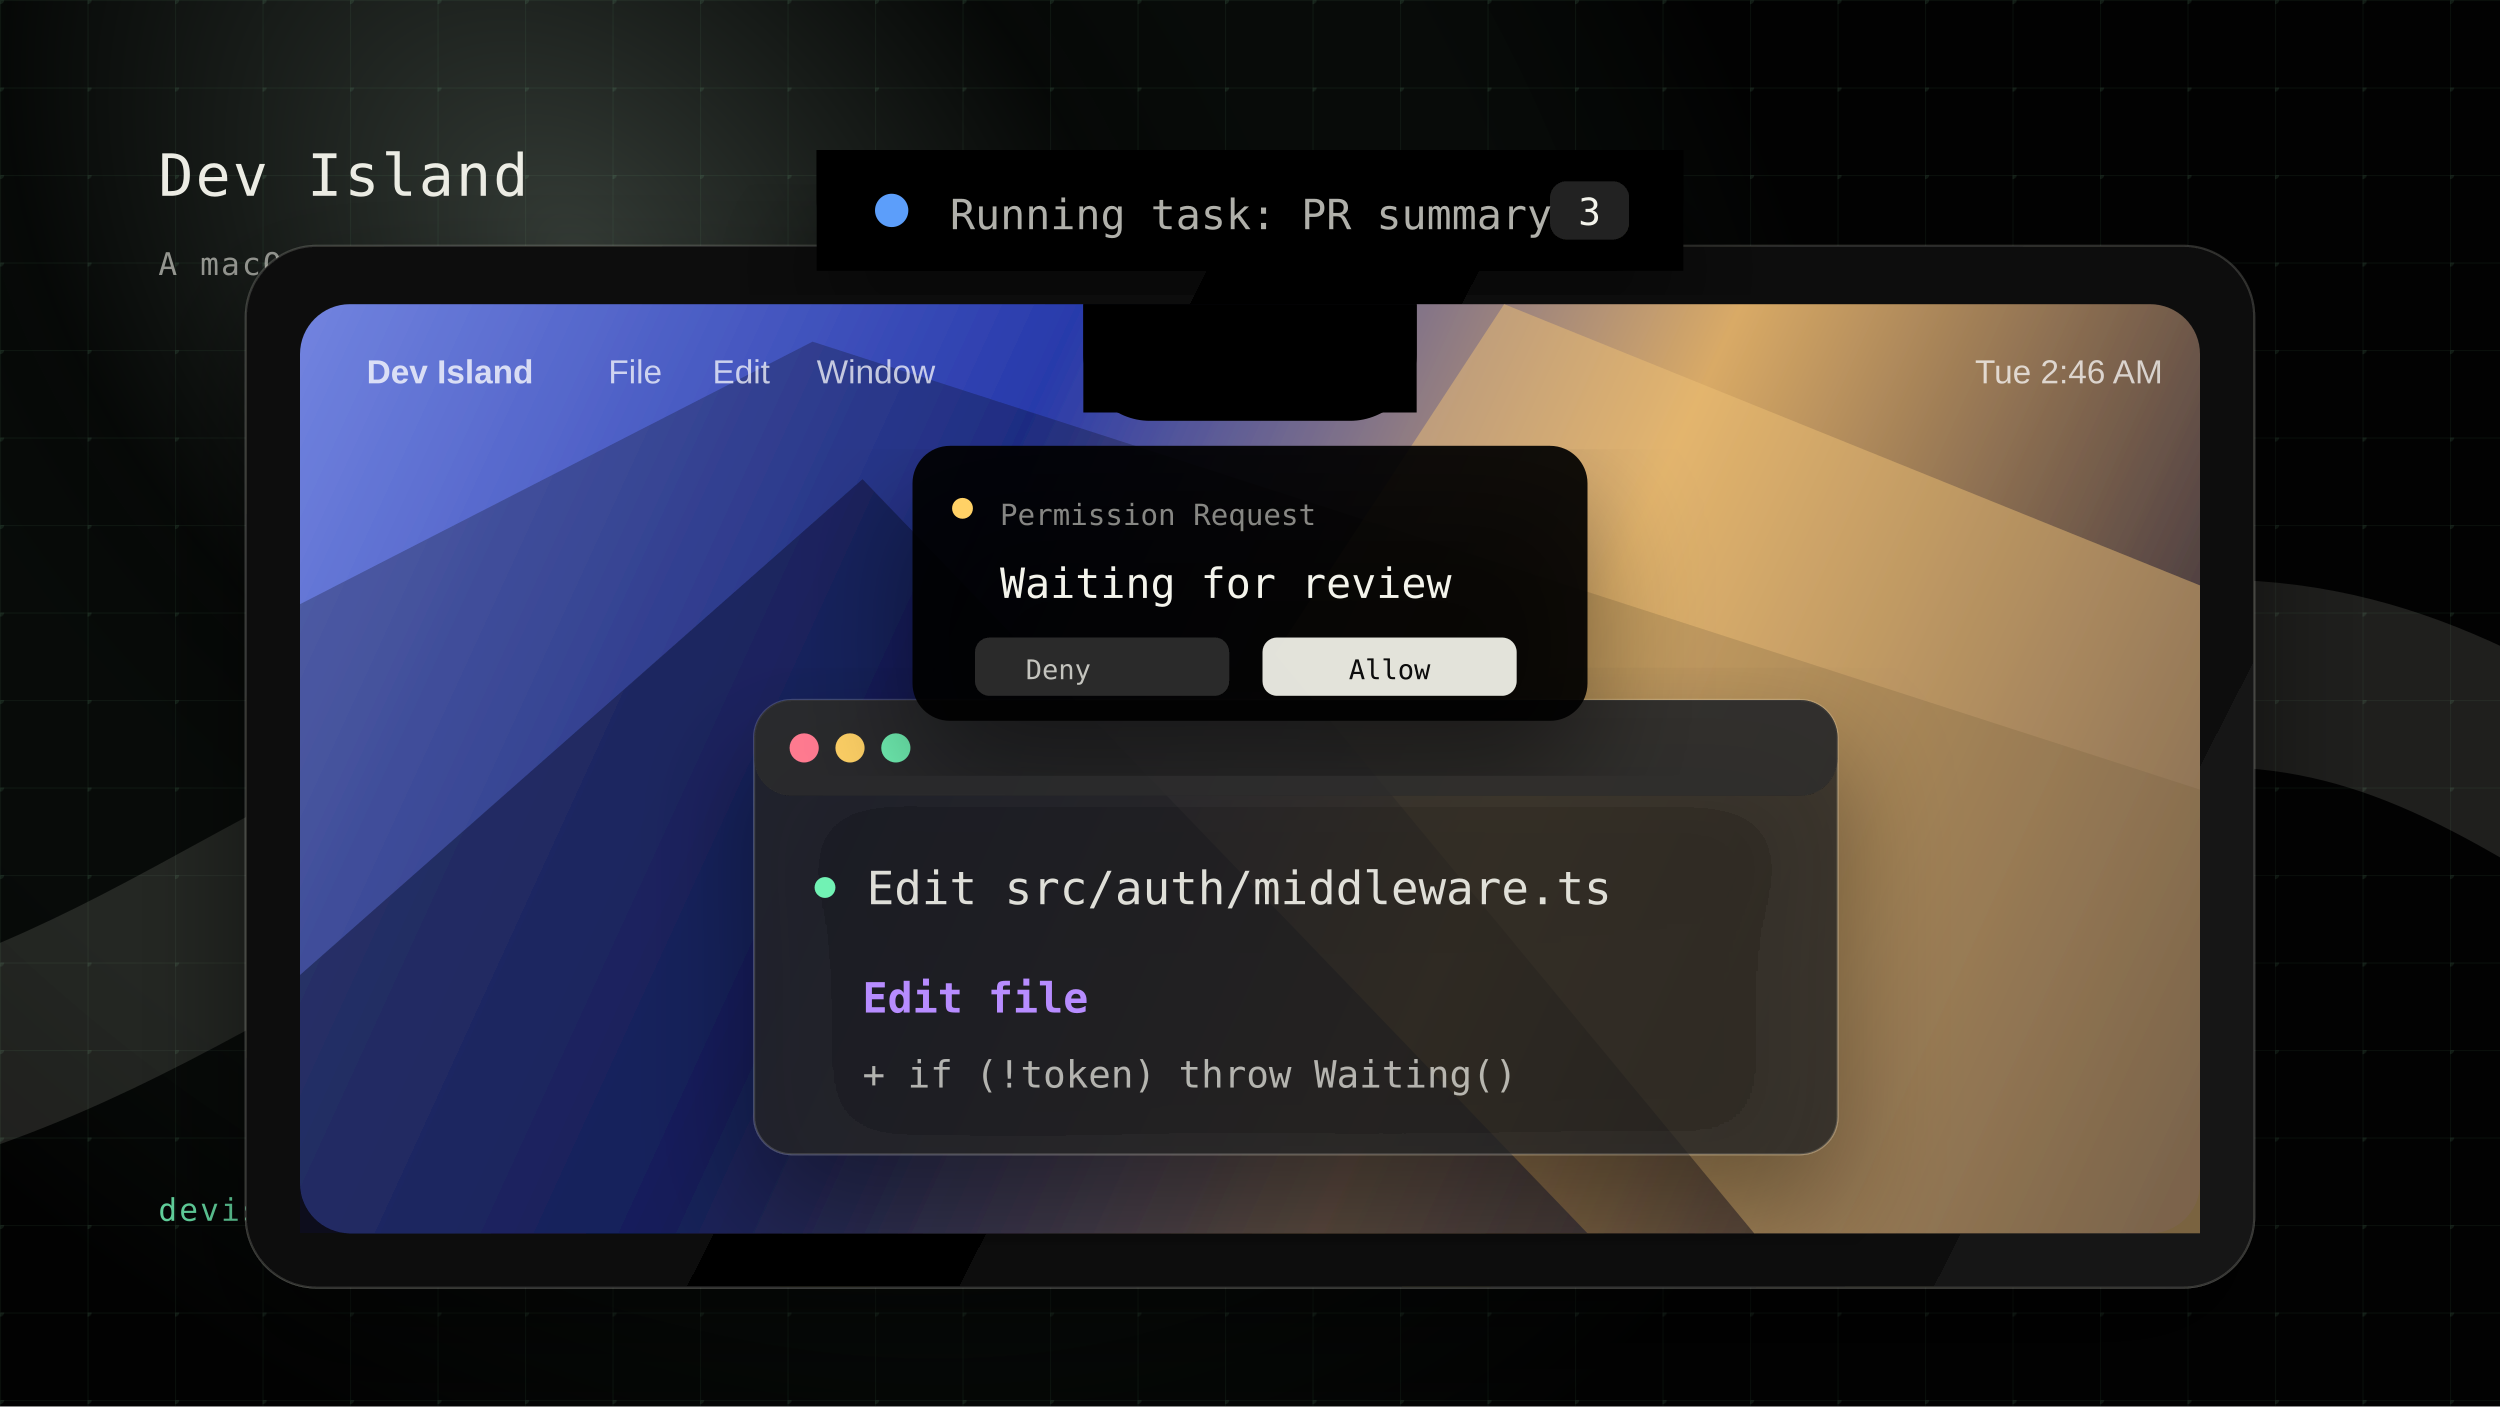
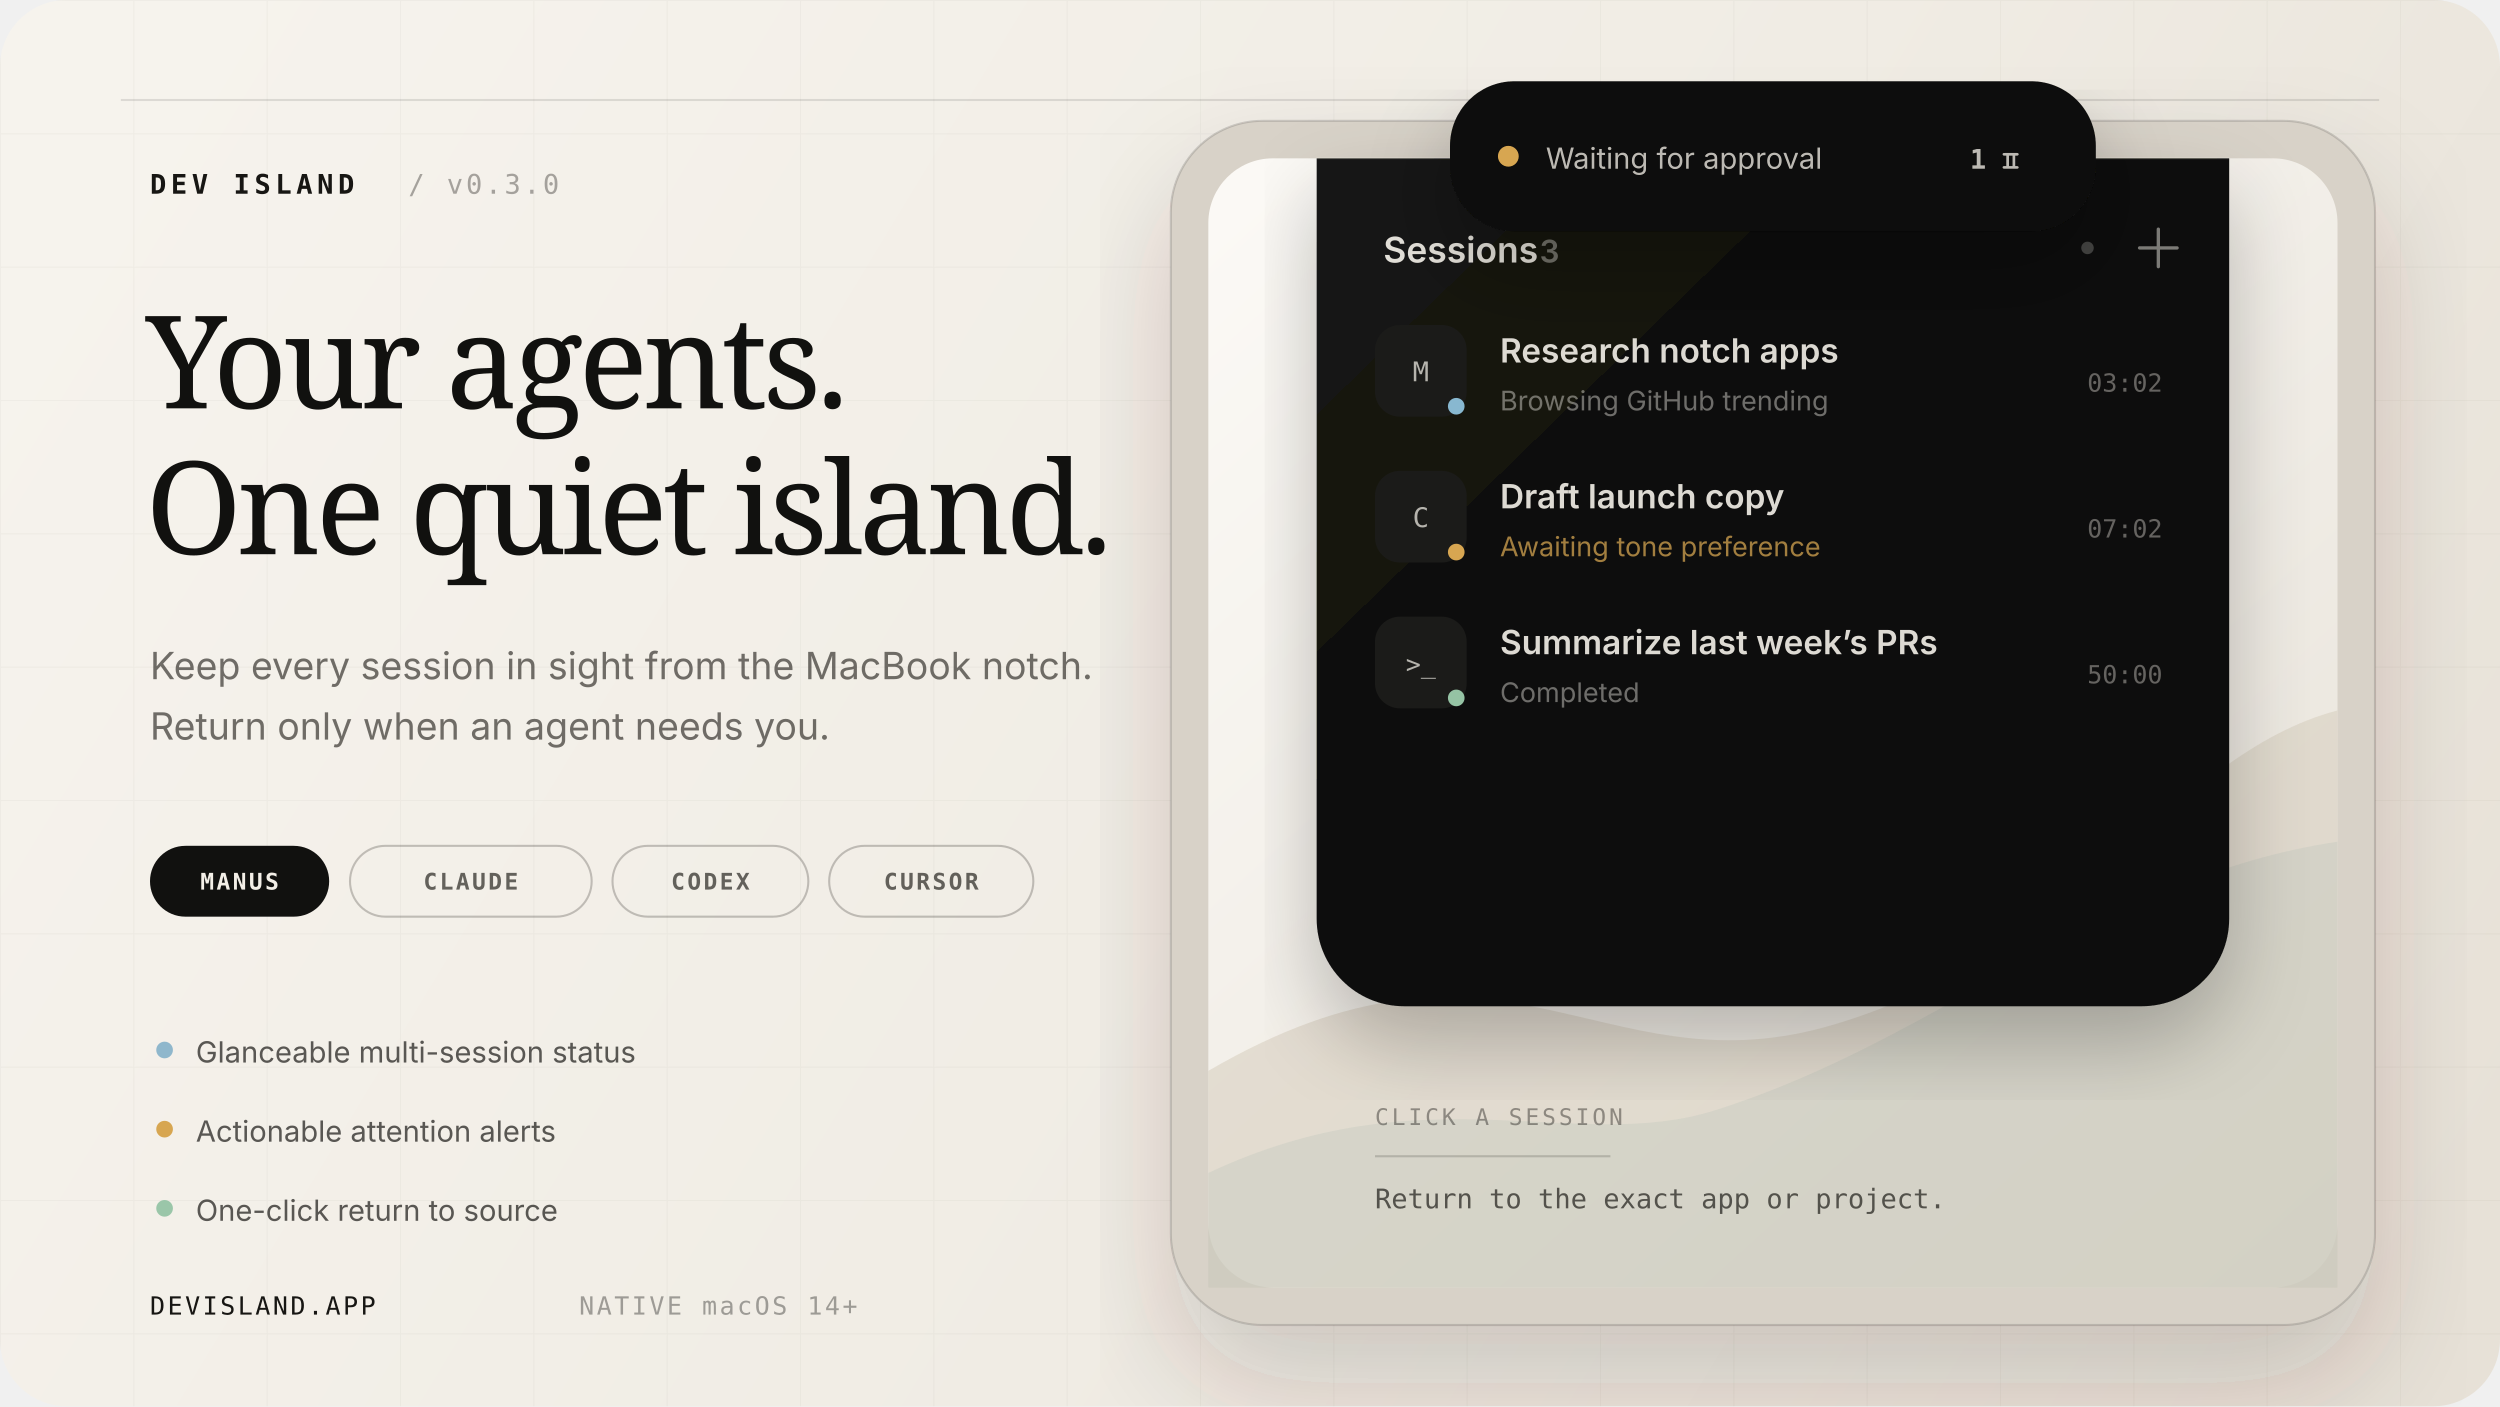
<svg xmlns="http://www.w3.org/2000/svg" width="1200" height="675" viewBox="0 0 1200 675" fill="none" role="img" aria-labelledby="title desc">
  <defs>
-     <radialGradient id="glow" cx="0" cy="0" r="1" gradientUnits="userSpaceOnUse" gradientTransform="translate(280 130) rotate(46) scale(720 520)">
-       <stop stop-color="#d8f7df" stop-opacity="0.24" />
-       <stop offset="0.44" stop-color="#152019" stop-opacity="0.2" />
-       <stop offset="1" stop-color="#020202" stop-opacity="1" />
-     </radialGradient>
-     <linearGradient id="screen" x1="119" y1="115" x2="1082" y2="608" gradientUnits="userSpaceOnUse">
-       <stop stop-color="#111111" />
-       <stop offset="0.44" stop-color="#050505" />
-       <stop offset="1" stop-color="#151515" />
+     <linearGradient id="canvas" x1="68" y1="32" x2="1129" y2="675" gradientUnits="userSpaceOnUse">
+       <stop stop-color="#F6F3ED" />
+       <stop offset="0.56" stop-color="#F0ECE4" />
+       <stop offset="1" stop-color="#E7E1D7" />
    </linearGradient>
-     <linearGradient id="wallpaper" x1="148" y1="146" x2="1050" y2="560" gradientUnits="userSpaceOnUse">
-       <stop stop-color="#7183df" />
-       <stop offset="0.34" stop-color="#283aab" />
-       <stop offset="0.63" stop-color="#d9aa66" />
-       <stop offset="1" stop-color="#161432" />
+     <linearGradient id="screen" x1="612" y1="78" x2="1093" y2="610" gradientUnits="userSpaceOnUse">
+       <stop stop-color="#FBF9F5" />
+       <stop offset="1" stop-color="#E8E3DA" />
    </linearGradient>
-     <filter id="softShadow" x="-20%" y="-20%" width="140%" height="140%">
-       <feDropShadow dx="0" dy="28" stdDeviation="28" flood-color="#000" flood-opacity="0.48" />
+     <linearGradient id="island" x1="662" y1="71" x2="1057" y2="478" gradientUnits="userSpaceOnUse">
+       <stop stop-color="#151513" />
+       <stop offset="1" stop-color="#080807" />
+     </linearGradient>
+     <filter id="deviceShadow" x="528" y="4" width="656" height="671" filterUnits="userSpaceOnUse" color-interpolation-filters="sRGB">
+       <feDropShadow dx="0" dy="28" stdDeviation="28" flood-color="#3B352C" flood-opacity="0.18" />
    </filter>
-     <pattern id="grid" width="42" height="42" patternUnits="userSpaceOnUse">
-       <path d="M42 0H0V42" stroke="#9cffbd" stroke-opacity="0.09" stroke-width="1" />
-       <circle cx="0" cy="0" r="2" fill="#9cffbd" fill-opacity="0.16" />
+     <filter id="islandShadow" x="607" y="25" width="502" height="503" filterUnits="userSpaceOnUse" color-interpolation-filters="sRGB">
+       <feDropShadow dx="0" dy="18" stdDeviation="20" flood-color="#000000" flood-opacity="0.24" />
+     </filter>
+     <pattern id="rules" width="64" height="64" patternUnits="userSpaceOnUse">
+       <path d="M64 0H0V64" stroke="#211F1A" stroke-opacity="0.035" stroke-width="1" />
    </pattern>
  </defs>
-   <rect width="1200" height="675" fill="#020202" />
-   <rect width="1200" height="675" fill="url(#glow)" />
-   <rect width="1200" height="675" fill="url(#grid)" opacity="0.55" />
-   <path d="M-40 515C125 465 200 355 358 387C482 412 491 516 646 501C810 485 843 364 993 331C1097 309 1163 336 1240 383" stroke="#f2f2e8" stroke-opacity="0.12" stroke-width="90" stroke-linecap="round" />
-   <g font-family="SFMono-Regular, Menlo, Monaco, Consolas, monospace" letter-spacing="1">
-     <text x="76" y="94" fill="#f4f4ec" fill-opacity="0.96" font-size="28">Dev Island</text>
-     <text x="76" y="132" fill="#f4f4ec" fill-opacity="0.58" font-size="15">A macOS notch console for AI agent tasks</text>
-     <text x="76" y="586" fill="#71f2b4" fill-opacity="0.88" font-size="15">devisland.app</text>
+   <rect width="1200" height="675" rx="32" fill="url(#canvas)" />
+   <rect width="1200" height="675" rx="32" fill="url(#rules)" />
+   <path d="M58 48H1142" stroke="#211F1A" stroke-opacity="0.12" />
+   <g font-family="SFMono-Regular, SF Mono, Menlo, Monaco, monospace">
+     <text x="72" y="93" fill="#171613" font-size="13" font-weight="600" letter-spacing="2.2">DEV ISLAND</text>
+     <text x="196" y="93" fill="#171613" fill-opacity="0.36" font-size="13" letter-spacing="1.4">/  v0.3.0</text>
  </g>
-   <g filter="url(#softShadow)">
-     <rect x="118" y="118" width="964" height="500" rx="34" fill="url(#screen)" stroke="#f4f4ec" stroke-opacity="0.16" />
-     <rect x="144" y="146" width="912" height="446" rx="24" fill="url(#wallpaper)" />
-     <path d="M144 290L390 164L1056 379V592H144V290Z" fill="#000" fill-opacity="0.24" />
-     <path d="M144 468L414 230L762 592H144V468Z" fill="#0b102e" fill-opacity="0.48" />
-     <path d="M722 146L1056 281V592H842L612 314L722 146Z" fill="#edbf75" fill-opacity="0.48" />
+   <g font-family="New York, NewYork-Regular, Georgia, serif">
+     <text x="70" y="196" fill="#11110F" font-size="62" letter-spacing="-2.2">Your agents.</text>
+     <text x="70" y="266" fill="#11110F" font-size="62" letter-spacing="-2.2">One quiet island.</text>
  </g>
-   <g font-family="-apple-system, BlinkMacSystemFont, 'SF Pro Text', Arial, sans-serif">
-     <text x="176" y="184" fill="#fff" fill-opacity="0.76" font-size="16" font-weight="700">Dev Island</text>
-     <text x="292" y="184" fill="#fff" fill-opacity="0.72" font-size="16">File</text>
-     <text x="342" y="184" fill="#fff" fill-opacity="0.72" font-size="16">Edit</text>
-     <text x="392" y="184" fill="#fff" fill-opacity="0.72" font-size="16">Window</text>
-     <text x="948" y="184" fill="#fff" fill-opacity="0.72" font-size="16">Tue 2:46 AM</text>
+   <g font-family="-apple-system, BlinkMacSystemFont, SF Pro Text, Helvetica Neue, sans-serif">
+     <text x="72" y="326" fill="#24221D" fill-opacity="0.64" font-size="18">Keep every session in sight from the MacBook notch.</text>
+     <text x="72" y="355" fill="#24221D" fill-opacity="0.64" font-size="18">Return only when an agent needs you.</text>
  </g>
-   <rect x="520" y="146" width="160" height="52" rx="0" fill="#000" />
-   <path d="M520 146H680V170C680 187.673 665.673 202 648 202H552C534.327 202 520 187.673 520 170V146Z" fill="#000" />
-   <g filter="url(#softShadow)">
-     <rect x="362" y="336" width="520" height="218" rx="18" fill="#202020" fill-opacity="0.78" stroke="#f4f4ec" stroke-opacity="0.16" />
-     <rect x="362" y="336" width="520" height="46" rx="18" fill="#303030" fill-opacity="0.74" />
-     <circle cx="386" cy="359" r="7" fill="#ff7a90" />
-     <circle cx="408" cy="359" r="7" fill="#ffd166" />
-     <circle cx="430" cy="359" r="7" fill="#71f2b4" />
-     <g font-family="SFMono-Regular, Menlo, Monaco, Consolas, monospace">
-       <circle cx="396" cy="426" r="5" fill="#71f2b4" />
-       <text x="416" y="434" fill="#f4f4ec" fill-opacity="0.9" font-size="22">Edit src/auth/middleware.ts</text>
-       <text x="414" y="486" fill="#b78cff" font-size="20" font-weight="700">Edit file</text>
-       <text x="414" y="522" fill="#f4f4ec" fill-opacity="0.68" font-size="18">+ if (!token) throw Waiting()</text>
-     </g>
+   <g font-family="SFMono-Regular, SF Mono, Menlo, Monaco, monospace" font-size="11" font-weight="600" letter-spacing="1.15">
+     <rect x="72" y="406" width="86" height="34" rx="17" fill="#11110F" />
+     <text x="115" y="427" text-anchor="middle" fill="#F3EFE7">MANUS</text>
+     <rect x="168" y="406" width="116" height="34" rx="17" stroke="#191813" stroke-opacity="0.24" />
+     <text x="226" y="427" text-anchor="middle" fill="#191813" fill-opacity="0.66">CLAUDE</text>
+     <rect x="294" y="406" width="94" height="34" rx="17" stroke="#191813" stroke-opacity="0.24" />
+     <text x="341" y="427" text-anchor="middle" fill="#191813" fill-opacity="0.66">CODEX</text>
+     <rect x="398" y="406" width="98" height="34" rx="17" stroke="#191813" stroke-opacity="0.24" />
+     <text x="447" y="427" text-anchor="middle" fill="#191813" fill-opacity="0.66">CURSOR</text>
  </g>
-   <g filter="url(#softShadow)">
-     <rect x="438" y="214" width="324" height="132" rx="18" fill="#000" fill-opacity="0.92" />
-     <g font-family="SFMono-Regular, Menlo, Monaco, Consolas, monospace">
-       <circle cx="462" cy="244" r="5" fill="#ffd166" />
-       <text x="480" y="252" fill="#f4f4ec" fill-opacity="0.54" font-size="14">Permission Request</text>
-       <text x="480" y="287" fill="#f4f4ec" font-size="20">Waiting for review</text>
-       <rect x="468" y="306" width="122" height="28" rx="7" fill="#2a2a2a" />
-       <rect x="606" y="306" width="122" height="28" rx="7" fill="#f4f4ec" fill-opacity="0.92" />
-       <text x="508" y="326" fill="#f4f4ec" fill-opacity="0.76" font-size="13" text-anchor="middle">Deny</text>
-       <text x="667" y="326" fill="#070707" font-size="13" text-anchor="middle">Allow</text>
-     </g>
+   <g font-family="-apple-system, BlinkMacSystemFont, SF Pro Text, Helvetica Neue, sans-serif">
+     <circle cx="79" cy="504" r="4" fill="#8FB7CC" />
+     <text x="94" y="510" fill="#1E1D19" fill-opacity="0.72" font-size="14">Glanceable multi-session status</text>
+     <circle cx="79" cy="542" r="4" fill="#D7A651" />
+     <text x="94" y="548" fill="#1E1D19" fill-opacity="0.72" font-size="14">Actionable attention alerts</text>
+     <circle cx="79" cy="580" r="4" fill="#9AC6A9" />
+     <text x="94" y="586" fill="#1E1D19" fill-opacity="0.72" font-size="14">One-click return to source</text>
  </g>
-   <g font-family="SFMono-Regular, Menlo, Monaco, Consolas, monospace" filter="url(#softShadow)">
-     <rect x="392" y="72" width="416" height="58" rx="0" fill="#000" />
-     <path d="M392 72H808V96C808 114.778 792.778 130 774 130H426C407.222 130 392 114.778 392 96V72Z" fill="#000" />
-     <circle cx="428" cy="101" r="8" fill="#5b9efa" />
-     <text x="456" y="110" fill="#f4f4ec" fill-opacity="0.72" font-size="20">Running task: PR summary</text>
-     <rect x="744" y="87" width="38" height="28" rx="8" fill="#f4f4ec" fill-opacity="0.14" />
-     <text x="763" y="108" fill="#f4f4ec" font-size="18" text-anchor="middle">3</text>
+   <g font-family="SFMono-Regular, SF Mono, Menlo, Monaco, monospace" font-size="12" letter-spacing="1.2">
+     <text x="72" y="631" fill="#171613">DEVISLAND.APP</text>
+     <text x="278" y="631" fill="#171613" fill-opacity="0.38">NATIVE macOS 14+</text>
+   </g>
+   <g filter="url(#deviceShadow)">
+     <rect x="562" y="58" width="578" height="578" rx="44" fill="#D8D2C8" stroke="#171613" stroke-opacity="0.16" />
+     <rect x="580" y="76" width="542" height="542" rx="31" fill="url(#screen)" />
+     <path d="M580 514C721 432 767 523 876 493C995 460 1042 362 1122 341V618H580V514Z" fill="#D8CFC0" fill-opacity="0.58" />
+     <path d="M580 563C684 514 756 554 823 533C934 498 1008 421 1122 404V618H580V563Z" fill="#B7C1B7" fill-opacity="0.30" />
+   </g>
+   <g filter="url(#islandShadow)">
+     <path d="M632 76H1070V441C1070 464.196 1051.2 483 1028 483H674C650.804 483 632 464.196 632 441V76Z" fill="url(#island)" />
+     <path d="M632 76H1070" stroke="#FFFFFF" stroke-opacity="0.08" />
+   </g>
+   <g font-family="-apple-system, BlinkMacSystemFont, SF Pro Text, Helvetica Neue, sans-serif">
+     <text x="664" y="126" fill="#F4F1E9" fill-opacity="0.92" font-size="17" font-weight="600">Sessions</text>
+     <text x="739" y="126" fill="#F4F1E9" fill-opacity="0.42" font-size="15" font-weight="600">3</text>
+     <circle cx="1002" cy="119" r="3" fill="#F4F1E9" fill-opacity="0.24" />
+     <path d="M1027 119H1045M1036 110V128" stroke="#F4F1E9" stroke-opacity="0.48" stroke-width="1.6" stroke-linecap="round" />
+   </g>
+   <g font-family="-apple-system, BlinkMacSystemFont, SF Pro Text, Helvetica Neue, sans-serif">
+     <rect x="660" y="156" width="44" height="44" rx="12" fill="#1B1B19" />
+     <text x="682" y="183" text-anchor="middle" fill="#F1EEE7" fill-opacity="0.72" font-size="13" font-family="SFMono-Regular, SF Mono, Menlo, monospace">M</text>
+     <circle cx="699" cy="195" r="4" fill="#88B8D0" />
+     <text x="720" y="174" fill="#F4F1E9" fill-opacity="0.9" font-size="16" font-weight="600">Research notch apps</text>
+     <text x="720" y="197" fill="#F4F1E9" fill-opacity="0.42" font-size="13">Browsing GitHub trending</text>
+     <text x="1038" y="188" text-anchor="end" fill="#F4F1E9" fill-opacity="0.38" font-size="12" font-family="SFMono-Regular, SF Mono, Menlo, monospace">03:02</text>
+     <rect x="660" y="226" width="44" height="44" rx="12" fill="#1B1B19" />
+     <text x="682" y="253" text-anchor="middle" fill="#F1EEE7" fill-opacity="0.72" font-size="13" font-family="SFMono-Regular, SF Mono, Menlo, monospace">C</text>
+     <circle cx="699" cy="265" r="4" fill="#D7A651" />
+     <text x="720" y="244" fill="#F4F1E9" fill-opacity="0.9" font-size="16" font-weight="600">Draft launch copy</text>
+     <text x="720" y="267" fill="#D7A651" fill-opacity="0.74" font-size="13">Awaiting tone preference</text>
+     <text x="1038" y="258" text-anchor="end" fill="#F4F1E9" fill-opacity="0.38" font-size="12" font-family="SFMono-Regular, SF Mono, Menlo, monospace">07:02</text>
+     <rect x="660" y="296" width="44" height="44" rx="12" fill="#1B1B19" />
+     <text x="682" y="323" text-anchor="middle" fill="#F1EEE7" fill-opacity="0.72" font-size="12" font-family="SFMono-Regular, SF Mono, Menlo, monospace">&gt;_</text>
+     <circle cx="699" cy="335" r="4" fill="#95C3A4" />
+     <text x="720" y="314" fill="#F4F1E9" fill-opacity="0.9" font-size="16" font-weight="600">Summarize last week’s PRs</text>
+     <text x="720" y="337" fill="#F4F1E9" fill-opacity="0.42" font-size="13">Completed</text>
+     <text x="1038" y="328" text-anchor="end" fill="#F4F1E9" fill-opacity="0.38" font-size="12" font-family="SFMono-Regular, SF Mono, Menlo, monospace">50:00</text>
+   </g>
+   <g filter="url(#islandShadow)">
+     <rect x="696" y="39" width="310" height="72" rx="31" fill="#080807" />
+     <circle cx="724" cy="75" r="5" fill="#D7A651" />
+     <text x="742" y="81" fill="#F4F1E9" fill-opacity="0.76" font-size="14" font-family="-apple-system, BlinkMacSystemFont, SF Pro Text, sans-serif">Waiting for approval</text>
+     <text x="969" y="81" text-anchor="end" fill="#F4F1E9" fill-opacity="0.76" font-size="13" font-weight="600" font-family="SFMono-Regular, SF Mono, Menlo, monospace">1 Ⅱ</text>
+   </g>
+   <g font-family="SFMono-Regular, SF Mono, Menlo, Monaco, monospace">
+     <text x="660" y="540" fill="#181713" fill-opacity="0.42" font-size="11" letter-spacing="1.4">CLICK A SESSION</text>
+     <path d="M660 555H773" stroke="#181713" stroke-opacity="0.18" />
+     <text x="660" y="580" fill="#181713" fill-opacity="0.68" font-size="13">Return to the exact app or project.</text>
  </g>
</svg>
